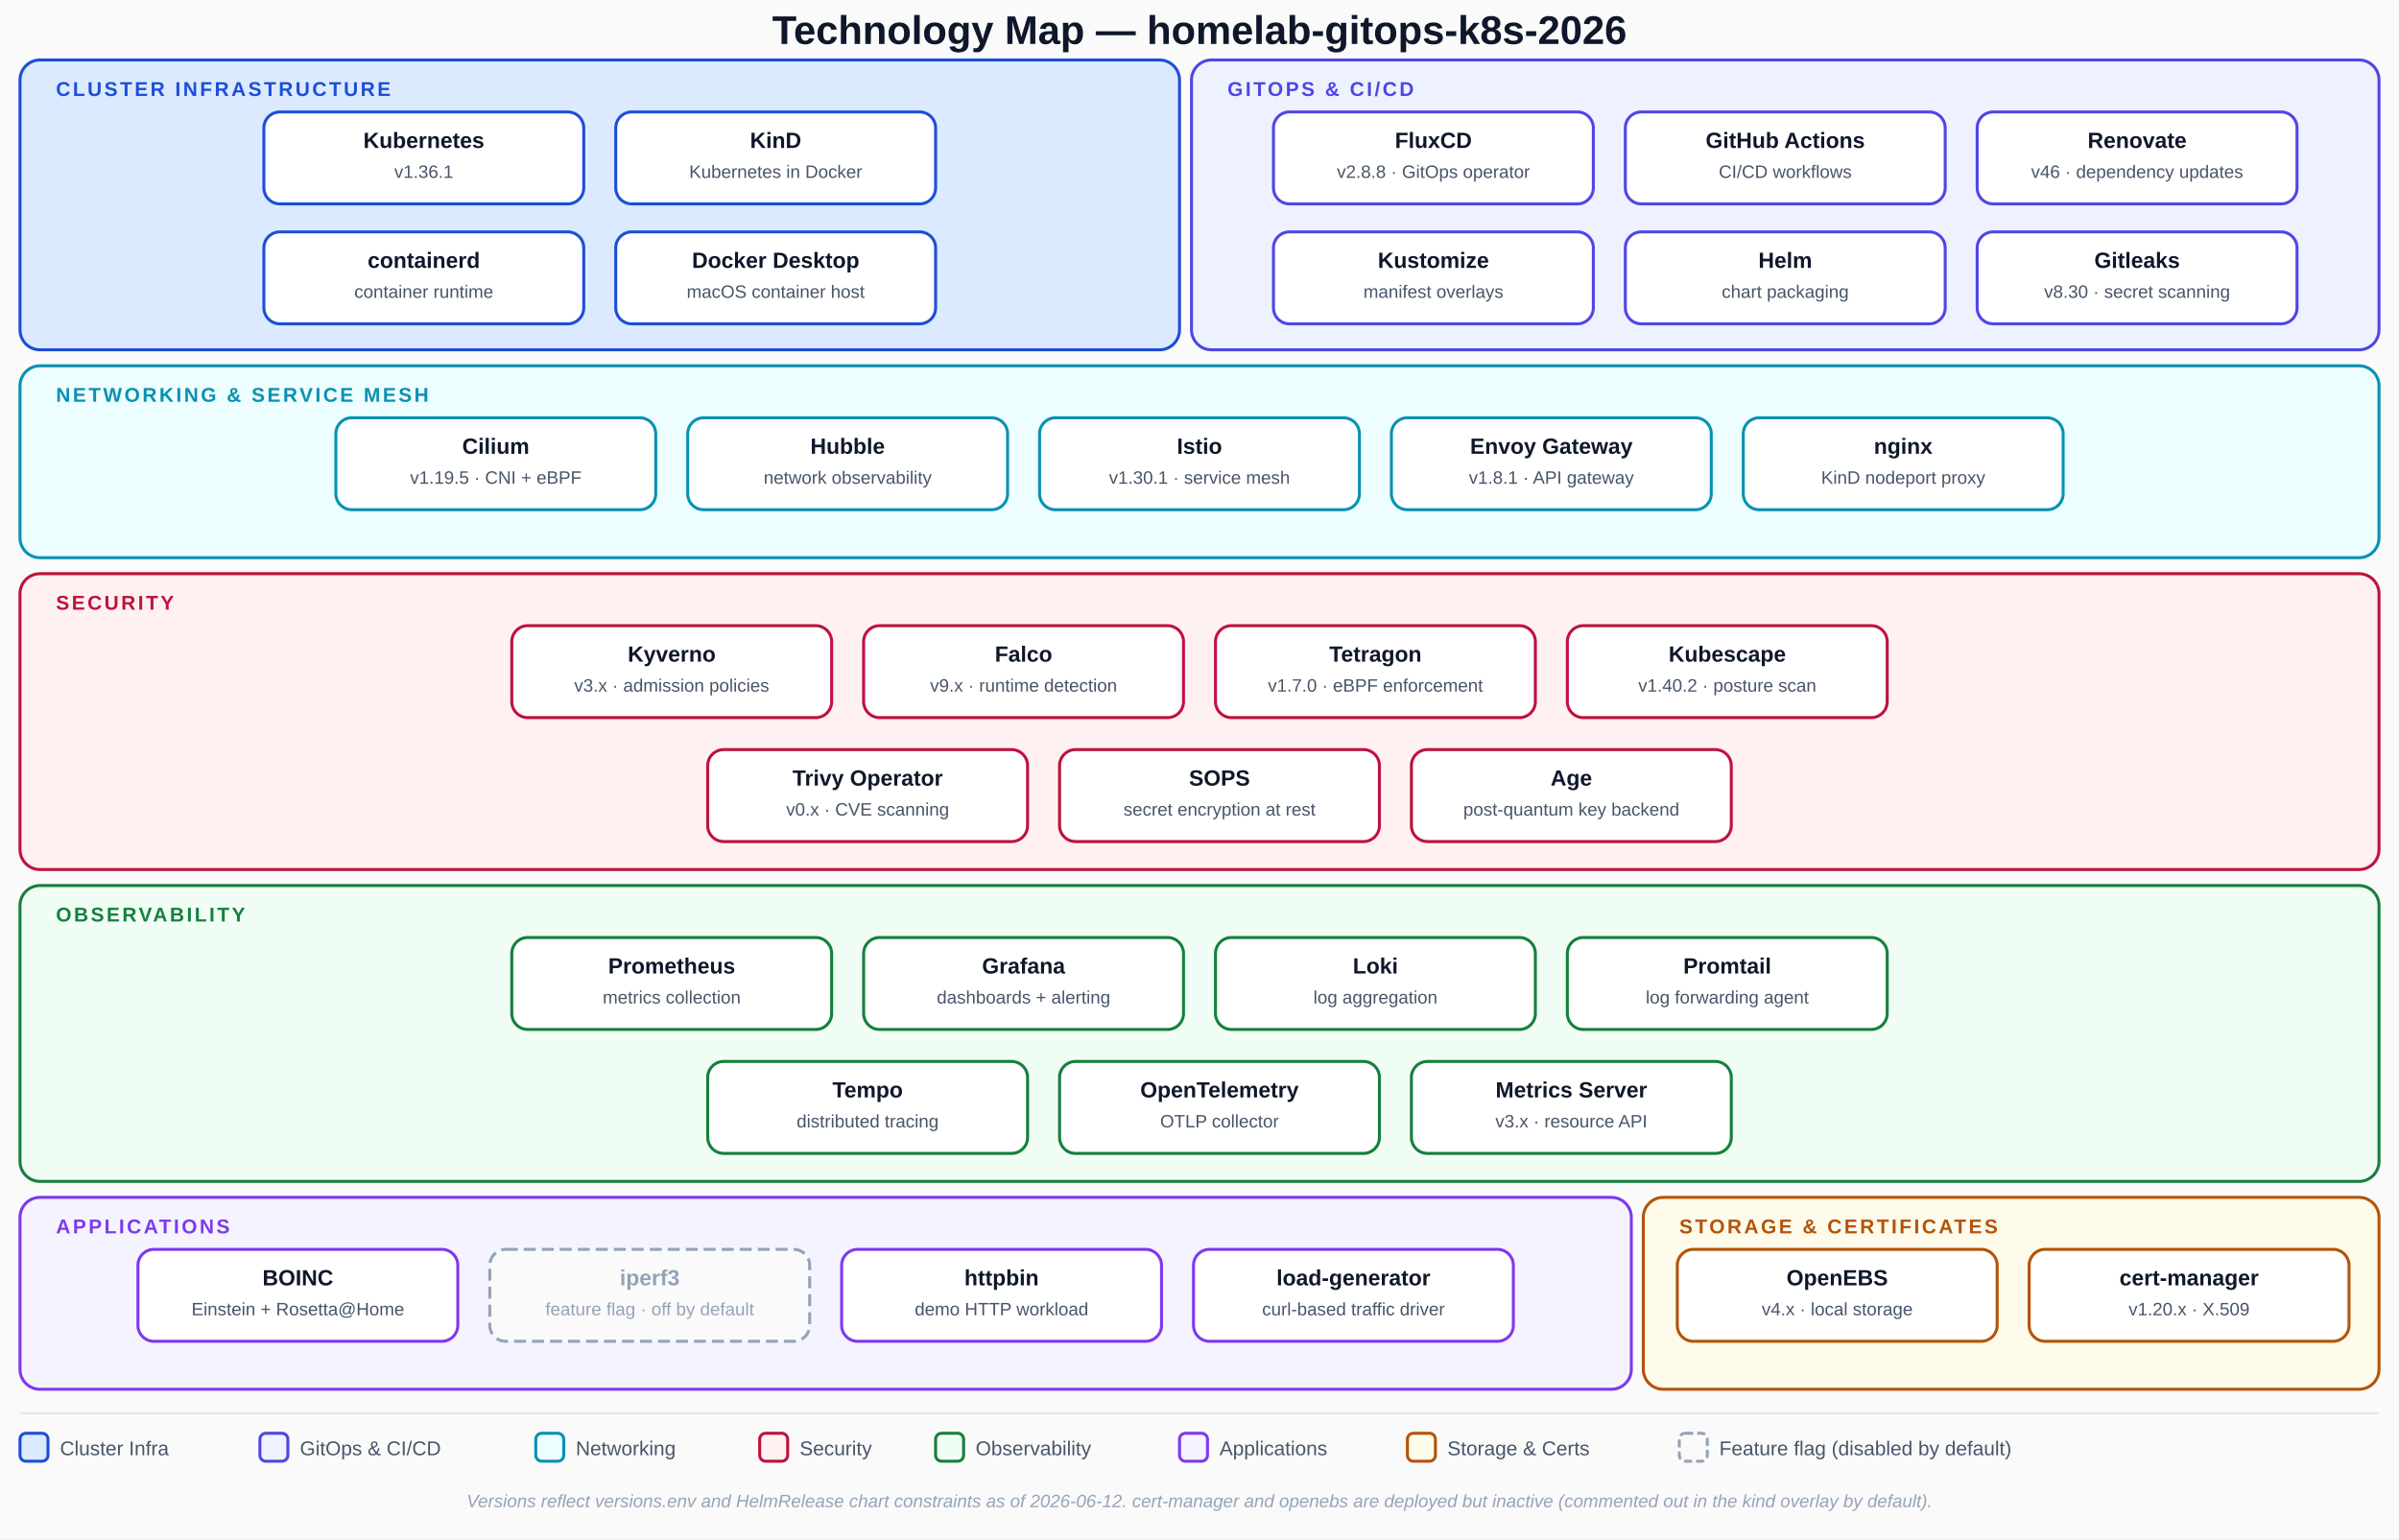
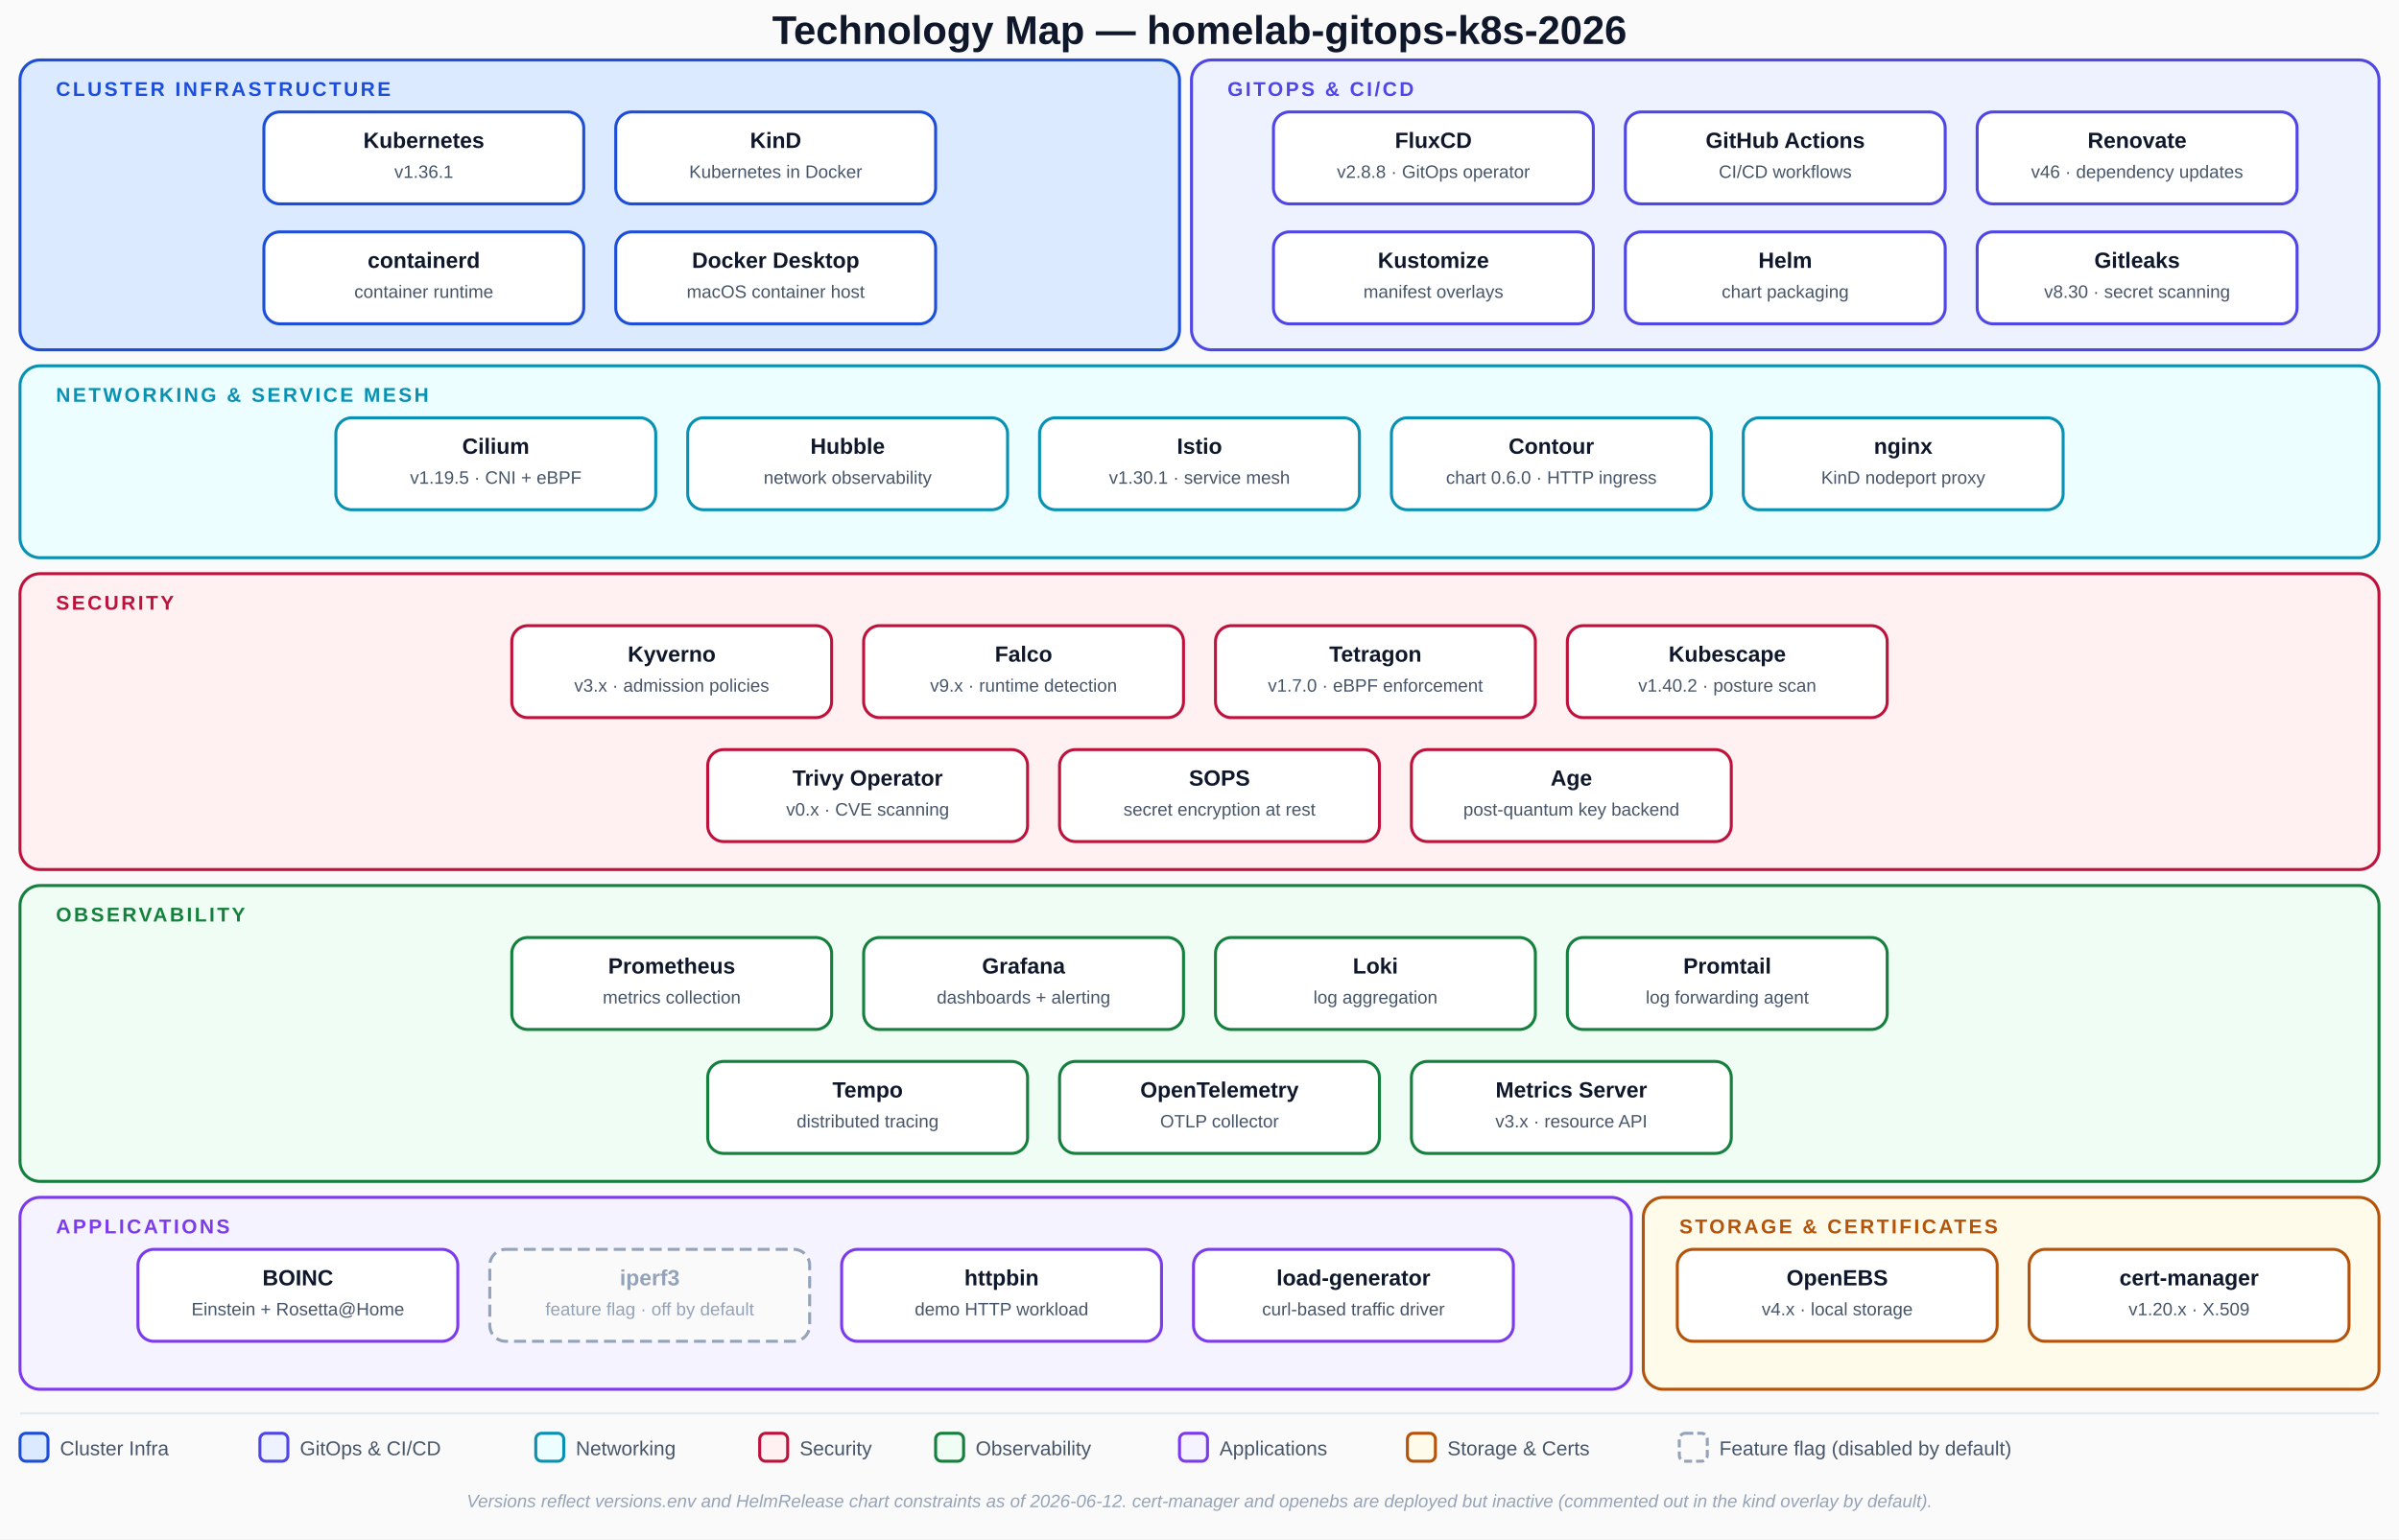
<svg xmlns="http://www.w3.org/2000/svg" viewBox="0 0 1200 770" width="1200" height="770" font-family="system-ui,-apple-system,Arial,sans-serif">
  <rect width="1200" height="770" fill="#FAFAFA" />
  <text x="600" y="22" text-anchor="middle" font-size="20" font-weight="700" fill="#0F172A">Technology Map — homelab-gitops-k8s-2026</text>
  <rect x="10" y="30" width="580" height="145" rx="10" fill="#DBEAFE" stroke="#1D4ED8" stroke-width="1.5" />
  <text x="28" y="48" font-size="10" font-weight="700" letter-spacing="1.2" fill="#1D4ED8">CLUSTER INFRASTRUCTURE</text>
  <rect x="132" y="56" width="160" height="46" rx="8" fill="white" stroke="#1D4ED8" stroke-width="1.5" />
  <text x="212" y="74" text-anchor="middle" font-size="11" font-weight="700" fill="#0F172A">Kubernetes</text>
  <text x="212" y="89" text-anchor="middle" font-size="9" fill="#475569">v1.36.1</text>
  <rect x="308" y="56" width="160" height="46" rx="8" fill="white" stroke="#1D4ED8" stroke-width="1.5" />
  <text x="388" y="74" text-anchor="middle" font-size="11" font-weight="700" fill="#0F172A">KinD</text>
  <text x="388" y="89" text-anchor="middle" font-size="9" fill="#475569">Kubernetes in Docker</text>
  <rect x="132" y="116" width="160" height="46" rx="8" fill="white" stroke="#1D4ED8" stroke-width="1.5" />
  <text x="212" y="134" text-anchor="middle" font-size="11" font-weight="700" fill="#0F172A">containerd</text>
  <text x="212" y="149" text-anchor="middle" font-size="9" fill="#475569">container runtime</text>
  <rect x="308" y="116" width="160" height="46" rx="8" fill="white" stroke="#1D4ED8" stroke-width="1.5" />
  <text x="388" y="134" text-anchor="middle" font-size="11" font-weight="700" fill="#0F172A">Docker Desktop</text>
  <text x="388" y="149" text-anchor="middle" font-size="9" fill="#475569">macOS container host</text>
  <rect x="596" y="30" width="594" height="145" rx="10" fill="#EEF2FF" stroke="#4F46E5" stroke-width="1.5" />
  <text x="614" y="48" font-size="10" font-weight="700" letter-spacing="1.2" fill="#4F46E5">GITOPS &amp; CI/CD</text>
  <rect x="637" y="56" width="160" height="46" rx="8" fill="white" stroke="#4F46E5" stroke-width="1.5" />
  <text x="717" y="74" text-anchor="middle" font-size="11" font-weight="700" fill="#0F172A">FluxCD</text>
  <text x="717" y="89" text-anchor="middle" font-size="9" fill="#475569">v2.8.8 · GitOps operator</text>
  <rect x="813" y="56" width="160" height="46" rx="8" fill="white" stroke="#4F46E5" stroke-width="1.5" />
  <text x="893" y="74" text-anchor="middle" font-size="11" font-weight="700" fill="#0F172A">GitHub Actions</text>
  <text x="893" y="89" text-anchor="middle" font-size="9" fill="#475569">CI/CD workflows</text>
  <rect x="989" y="56" width="160" height="46" rx="8" fill="white" stroke="#4F46E5" stroke-width="1.5" />
  <text x="1069" y="74" text-anchor="middle" font-size="11" font-weight="700" fill="#0F172A">Renovate</text>
  <text x="1069" y="89" text-anchor="middle" font-size="9" fill="#475569">v46 · dependency updates</text>
  <rect x="637" y="116" width="160" height="46" rx="8" fill="white" stroke="#4F46E5" stroke-width="1.5" />
  <text x="717" y="134" text-anchor="middle" font-size="11" font-weight="700" fill="#0F172A">Kustomize</text>
  <text x="717" y="149" text-anchor="middle" font-size="9" fill="#475569">manifest overlays</text>
  <rect x="813" y="116" width="160" height="46" rx="8" fill="white" stroke="#4F46E5" stroke-width="1.5" />
  <text x="893" y="134" text-anchor="middle" font-size="11" font-weight="700" fill="#0F172A">Helm</text>
  <text x="893" y="149" text-anchor="middle" font-size="9" fill="#475569">chart packaging</text>
  <rect x="989" y="116" width="160" height="46" rx="8" fill="white" stroke="#4F46E5" stroke-width="1.5" />
  <text x="1069" y="134" text-anchor="middle" font-size="11" font-weight="700" fill="#0F172A">Gitleaks</text>
  <text x="1069" y="149" text-anchor="middle" font-size="9" fill="#475569">v8.30 · secret scanning</text>
  <rect x="10" y="183" width="1180" height="96" rx="10" fill="#ECFEFF" stroke="#0891B2" stroke-width="1.5" />
  <text x="28" y="201" font-size="10" font-weight="700" letter-spacing="1.2" fill="#0891B2">NETWORKING &amp; SERVICE MESH</text>
  <rect x="168" y="209" width="160" height="46" rx="8" fill="white" stroke="#0891B2" stroke-width="1.5" />
  <text x="248" y="227" text-anchor="middle" font-size="11" font-weight="700" fill="#0F172A">Cilium</text>
  <text x="248" y="242" text-anchor="middle" font-size="9" fill="#475569">v1.19.5 · CNI + eBPF</text>
  <rect x="344" y="209" width="160" height="46" rx="8" fill="white" stroke="#0891B2" stroke-width="1.5" />
  <text x="424" y="227" text-anchor="middle" font-size="11" font-weight="700" fill="#0F172A">Hubble</text>
  <text x="424" y="242" text-anchor="middle" font-size="9" fill="#475569">network observability</text>
  <rect x="520" y="209" width="160" height="46" rx="8" fill="white" stroke="#0891B2" stroke-width="1.5" />
  <text x="600" y="227" text-anchor="middle" font-size="11" font-weight="700" fill="#0F172A">Istio</text>
  <text x="600" y="242" text-anchor="middle" font-size="9" fill="#475569">v1.30.1 · service mesh</text>
  <rect x="696" y="209" width="160" height="46" rx="8" fill="white" stroke="#0891B2" stroke-width="1.5" />
-   <text x="776" y="227" text-anchor="middle" font-size="11" font-weight="700" fill="#0F172A">Envoy Gateway</text>
-   <text x="776" y="242" text-anchor="middle" font-size="9" fill="#475569">v1.8.1 · API gateway</text>
+   <text x="776" y="227" text-anchor="middle" font-size="11" font-weight="700" fill="#0F172A">Contour</text>
+   <text x="776" y="242" text-anchor="middle" font-size="9" fill="#475569">chart 0.6.0 · HTTP ingress</text>
  <rect x="872" y="209" width="160" height="46" rx="8" fill="white" stroke="#0891B2" stroke-width="1.5" />
  <text x="952" y="227" text-anchor="middle" font-size="11" font-weight="700" fill="#0F172A">nginx</text>
  <text x="952" y="242" text-anchor="middle" font-size="9" fill="#475569">KinD nodeport proxy</text>
  <rect x="10" y="287" width="1180" height="148" rx="10" fill="#FFF1F2" stroke="#BE123C" stroke-width="1.5" />
  <text x="28" y="305" font-size="10" font-weight="700" letter-spacing="1.2" fill="#BE123C">SECURITY</text>
  <rect x="256" y="313" width="160" height="46" rx="8" fill="white" stroke="#BE123C" stroke-width="1.5" />
  <text x="336" y="331" text-anchor="middle" font-size="11" font-weight="700" fill="#0F172A">Kyverno</text>
  <text x="336" y="346" text-anchor="middle" font-size="9" fill="#475569">v3.x · admission policies</text>
  <rect x="432" y="313" width="160" height="46" rx="8" fill="white" stroke="#BE123C" stroke-width="1.5" />
  <text x="512" y="331" text-anchor="middle" font-size="11" font-weight="700" fill="#0F172A">Falco</text>
  <text x="512" y="346" text-anchor="middle" font-size="9" fill="#475569">v9.x · runtime detection</text>
  <rect x="608" y="313" width="160" height="46" rx="8" fill="white" stroke="#BE123C" stroke-width="1.5" />
  <text x="688" y="331" text-anchor="middle" font-size="11" font-weight="700" fill="#0F172A">Tetragon</text>
  <text x="688" y="346" text-anchor="middle" font-size="9" fill="#475569">v1.7.0 · eBPF enforcement</text>
  <rect x="784" y="313" width="160" height="46" rx="8" fill="white" stroke="#BE123C" stroke-width="1.5" />
  <text x="864" y="331" text-anchor="middle" font-size="11" font-weight="700" fill="#0F172A">Kubescape</text>
  <text x="864" y="346" text-anchor="middle" font-size="9" fill="#475569">v1.40.2 · posture scan</text>
  <rect x="354" y="375" width="160" height="46" rx="8" fill="white" stroke="#BE123C" stroke-width="1.5" />
  <text x="434" y="393" text-anchor="middle" font-size="11" font-weight="700" fill="#0F172A">Trivy Operator</text>
  <text x="434" y="408" text-anchor="middle" font-size="9" fill="#475569">v0.x · CVE scanning</text>
  <rect x="530" y="375" width="160" height="46" rx="8" fill="white" stroke="#BE123C" stroke-width="1.5" />
  <text x="610" y="393" text-anchor="middle" font-size="11" font-weight="700" fill="#0F172A">SOPS</text>
  <text x="610" y="408" text-anchor="middle" font-size="9" fill="#475569">secret encryption at rest</text>
  <rect x="706" y="375" width="160" height="46" rx="8" fill="white" stroke="#BE123C" stroke-width="1.5" />
  <text x="786" y="393" text-anchor="middle" font-size="11" font-weight="700" fill="#0F172A">Age</text>
  <text x="786" y="408" text-anchor="middle" font-size="9" fill="#475569">post-quantum key backend</text>
  <rect x="10" y="443" width="1180" height="148" rx="10" fill="#F0FDF4" stroke="#15803D" stroke-width="1.5" />
  <text x="28" y="461" font-size="10" font-weight="700" letter-spacing="1.2" fill="#15803D">OBSERVABILITY</text>
  <rect x="256" y="469" width="160" height="46" rx="8" fill="white" stroke="#15803D" stroke-width="1.5" />
  <text x="336" y="487" text-anchor="middle" font-size="11" font-weight="700" fill="#0F172A">Prometheus</text>
  <text x="336" y="502" text-anchor="middle" font-size="9" fill="#475569">metrics collection</text>
  <rect x="432" y="469" width="160" height="46" rx="8" fill="white" stroke="#15803D" stroke-width="1.5" />
  <text x="512" y="487" text-anchor="middle" font-size="11" font-weight="700" fill="#0F172A">Grafana</text>
  <text x="512" y="502" text-anchor="middle" font-size="9" fill="#475569">dashboards + alerting</text>
  <rect x="608" y="469" width="160" height="46" rx="8" fill="white" stroke="#15803D" stroke-width="1.5" />
  <text x="688" y="487" text-anchor="middle" font-size="11" font-weight="700" fill="#0F172A">Loki</text>
  <text x="688" y="502" text-anchor="middle" font-size="9" fill="#475569">log aggregation</text>
  <rect x="784" y="469" width="160" height="46" rx="8" fill="white" stroke="#15803D" stroke-width="1.5" />
  <text x="864" y="487" text-anchor="middle" font-size="11" font-weight="700" fill="#0F172A">Promtail</text>
  <text x="864" y="502" text-anchor="middle" font-size="9" fill="#475569">log forwarding agent</text>
  <rect x="354" y="531" width="160" height="46" rx="8" fill="white" stroke="#15803D" stroke-width="1.5" />
  <text x="434" y="549" text-anchor="middle" font-size="11" font-weight="700" fill="#0F172A">Tempo</text>
  <text x="434" y="564" text-anchor="middle" font-size="9" fill="#475569">distributed tracing</text>
  <rect x="530" y="531" width="160" height="46" rx="8" fill="white" stroke="#15803D" stroke-width="1.5" />
  <text x="610" y="549" text-anchor="middle" font-size="11" font-weight="700" fill="#0F172A">OpenTelemetry</text>
  <text x="610" y="564" text-anchor="middle" font-size="9" fill="#475569">OTLP collector</text>
  <rect x="706" y="531" width="160" height="46" rx="8" fill="white" stroke="#15803D" stroke-width="1.5" />
  <text x="786" y="549" text-anchor="middle" font-size="11" font-weight="700" fill="#0F172A">Metrics Server</text>
  <text x="786" y="564" text-anchor="middle" font-size="9" fill="#475569">v3.x · resource API</text>
  <rect x="10" y="599" width="806" height="96" rx="10" fill="#F5F3FF" stroke="#7C3AED" stroke-width="1.5" />
  <text x="28" y="617" font-size="10" font-weight="700" letter-spacing="1.2" fill="#7C3AED">APPLICATIONS</text>
  <rect x="69" y="625" width="160" height="46" rx="8" fill="white" stroke="#7C3AED" stroke-width="1.5" />
  <text x="149" y="643" text-anchor="middle" font-size="11" font-weight="700" fill="#0F172A">BOINC</text>
  <text x="149" y="658" text-anchor="middle" font-size="9" fill="#475569">Einstein + Rosetta@Home</text>
  <rect x="245" y="625" width="160" height="46" rx="8" fill="#FAFAFA" stroke="#94A3B8" stroke-width="1.5" stroke-dasharray="6,3" />
  <text x="325" y="643" text-anchor="middle" font-size="11" font-weight="700" fill="#94A3B8">iperf3</text>
  <text x="325" y="658" text-anchor="middle" font-size="9" fill="#94A3B8">feature flag · off by default</text>
  <rect x="421" y="625" width="160" height="46" rx="8" fill="white" stroke="#7C3AED" stroke-width="1.5" />
  <text x="501" y="643" text-anchor="middle" font-size="11" font-weight="700" fill="#0F172A">httpbin</text>
  <text x="501" y="658" text-anchor="middle" font-size="9" fill="#475569">demo HTTP workload</text>
  <rect x="597" y="625" width="160" height="46" rx="8" fill="white" stroke="#7C3AED" stroke-width="1.5" />
  <text x="677" y="643" text-anchor="middle" font-size="11" font-weight="700" fill="#0F172A">load-generator</text>
  <text x="677" y="658" text-anchor="middle" font-size="9" fill="#475569">curl-based traffic driver</text>
  <rect x="822" y="599" width="368" height="96" rx="10" fill="#FFFBEB" stroke="#B45309" stroke-width="1.5" />
  <text x="840" y="617" font-size="10" font-weight="700" letter-spacing="1.2" fill="#B45309">STORAGE &amp; CERTIFICATES</text>
  <rect x="839" y="625" width="160" height="46" rx="8" fill="white" stroke="#B45309" stroke-width="1.5" />
  <text x="919" y="643" text-anchor="middle" font-size="11" font-weight="700" fill="#0F172A">OpenEBS</text>
  <text x="919" y="658" text-anchor="middle" font-size="9" fill="#475569">v4.x · local storage</text>
  <rect x="1015" y="625" width="160" height="46" rx="8" fill="white" stroke="#B45309" stroke-width="1.5" />
  <text x="1095" y="643" text-anchor="middle" font-size="11" font-weight="700" fill="#0F172A">cert-manager</text>
  <text x="1095" y="658" text-anchor="middle" font-size="9" fill="#475569">v1.20.x · X.509</text>
  <line x1="10" y1="707" x2="1190" y2="707" stroke="#E2E8F0" stroke-width="1" />
  <rect x="10" y="717" width="14" height="14" rx="3" fill="#DBEAFE" stroke="#1D4ED8" stroke-width="1.5" />
  <text x="30" y="728" font-size="10" fill="#475569">Cluster Infra</text>
  <rect x="130" y="717" width="14" height="14" rx="3" fill="#EEF2FF" stroke="#4F46E5" stroke-width="1.5" />
  <text x="150" y="728" font-size="10" fill="#475569">GitOps &amp; CI/CD</text>
  <rect x="268" y="717" width="14" height="14" rx="3" fill="#ECFEFF" stroke="#0891B2" stroke-width="1.5" />
  <text x="288" y="728" font-size="10" fill="#475569">Networking</text>
  <rect x="380" y="717" width="14" height="14" rx="3" fill="#FFF1F2" stroke="#BE123C" stroke-width="1.5" />
  <text x="400" y="728" font-size="10" fill="#475569">Security</text>
  <rect x="468" y="717" width="14" height="14" rx="3" fill="#F0FDF4" stroke="#15803D" stroke-width="1.5" />
  <text x="488" y="728" font-size="10" fill="#475569">Observability</text>
  <rect x="590" y="717" width="14" height="14" rx="3" fill="#F5F3FF" stroke="#7C3AED" stroke-width="1.5" />
  <text x="610" y="728" font-size="10" fill="#475569">Applications</text>
  <rect x="704" y="717" width="14" height="14" rx="3" fill="#FFFBEB" stroke="#B45309" stroke-width="1.5" />
  <text x="724" y="728" font-size="10" fill="#475569">Storage &amp; Certs</text>
  <rect x="840" y="717" width="14" height="14" rx="3" fill="#FAFAFA" stroke="#94A3B8" stroke-width="1.5" stroke-dasharray="4,2" />
  <text x="860" y="728" font-size="10" fill="#475569">Feature flag (disabled by default)</text>
  <text x="600" y="754" text-anchor="middle" font-size="9" font-style="italic" fill="#94A3B8">Versions reflect versions.env and HelmRelease chart constraints as of 2026-06-12. cert-manager and openebs are deployed but inactive (commented out in the kind overlay by default).</text>
</svg>
